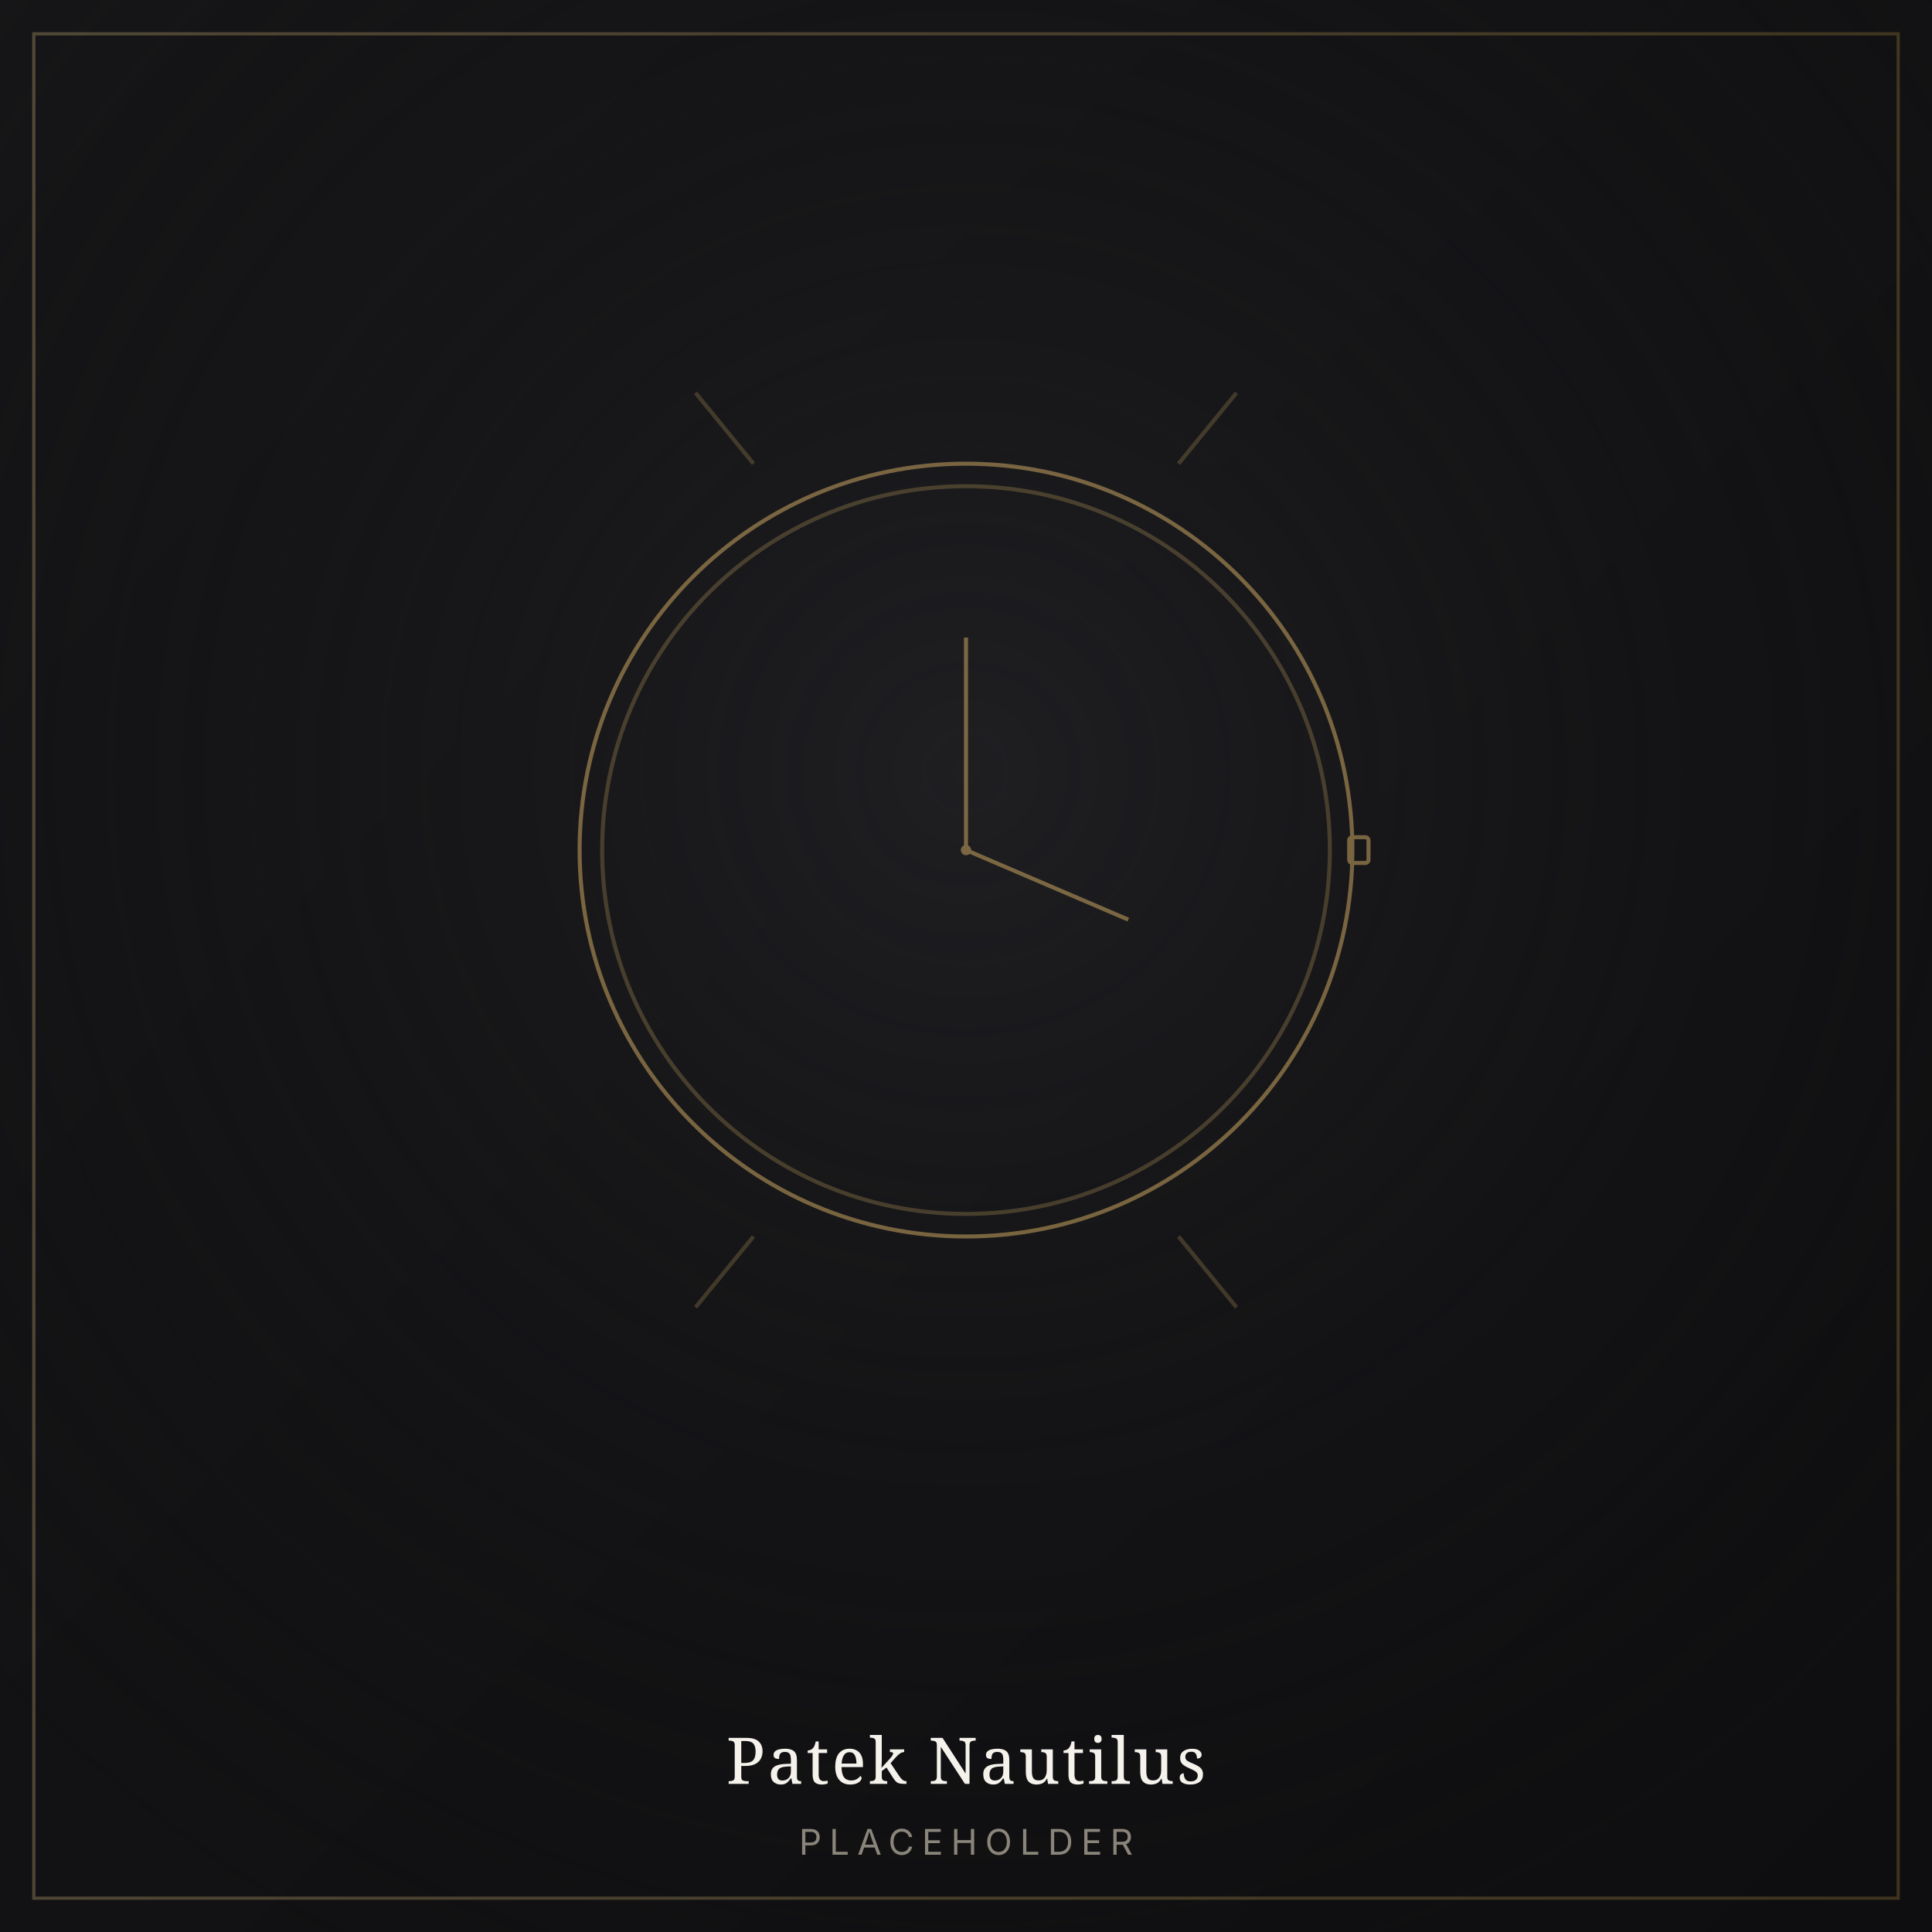
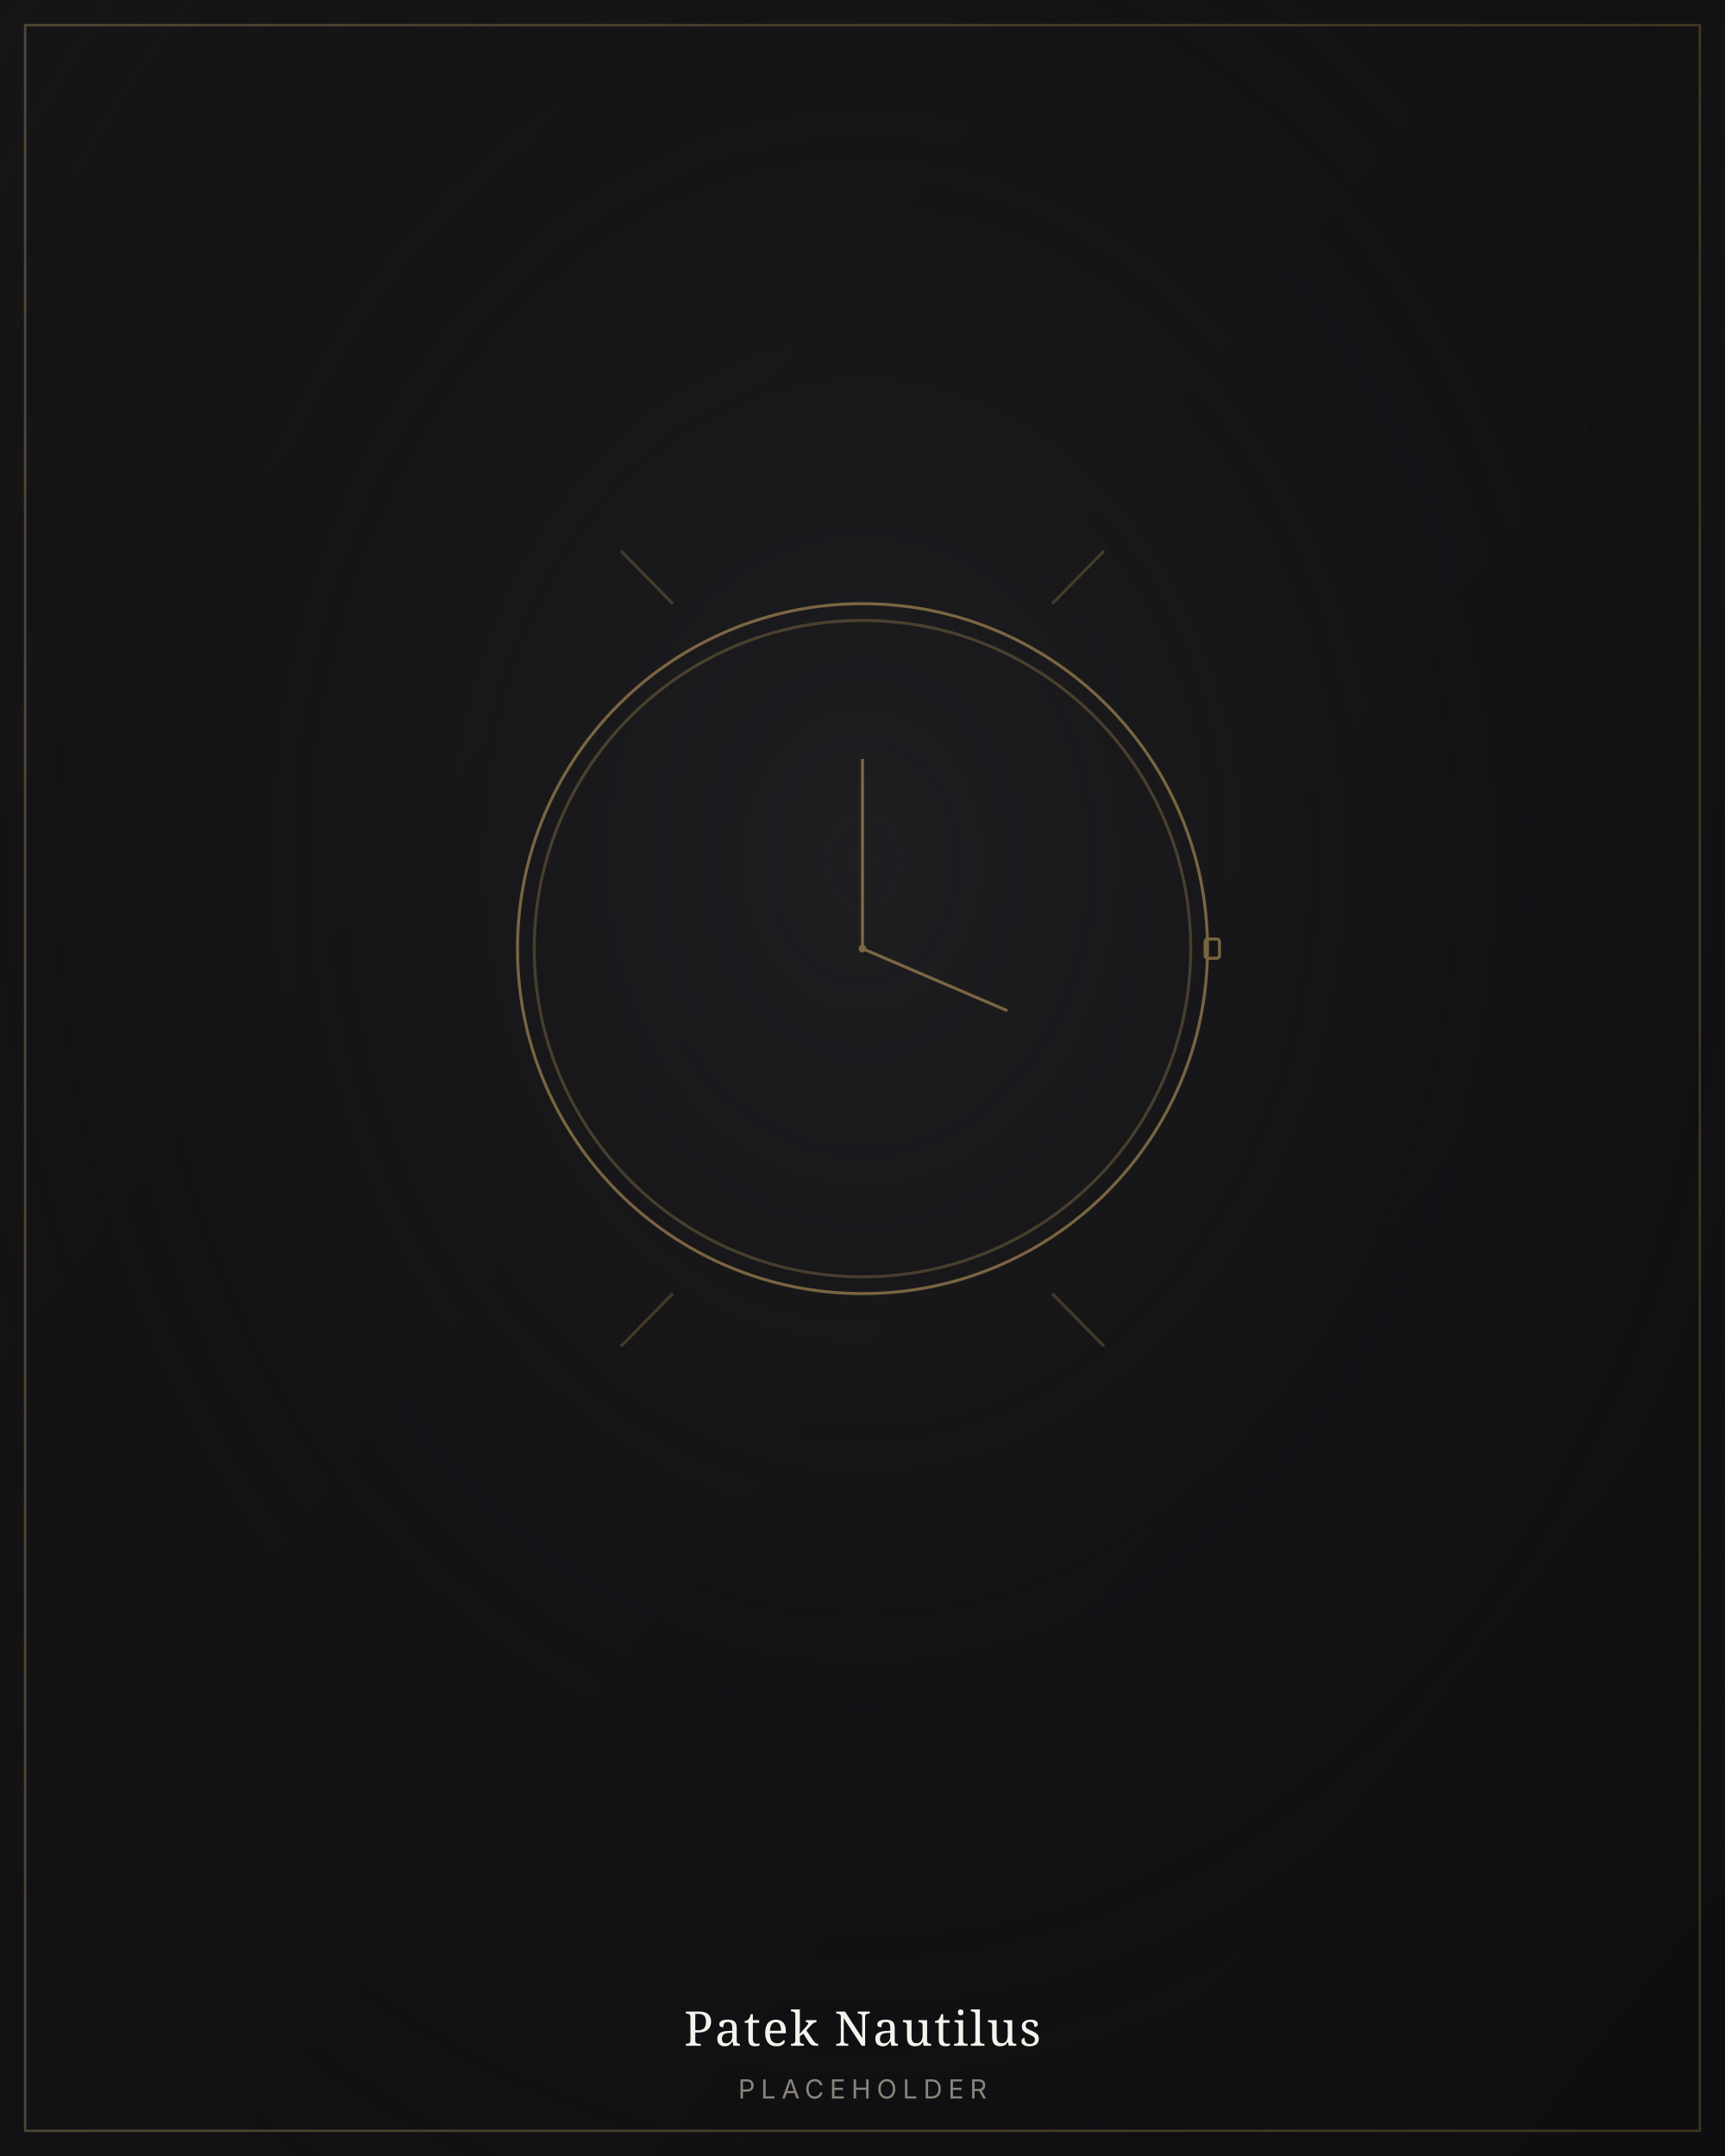
- <svg xmlns="http://www.w3.org/2000/svg" width="600" height="600" viewBox="0 0 600 600" role="img" aria-label="Patek Nautilus">
+ <svg xmlns="http://www.w3.org/2000/svg" width="720" height="900" viewBox="0 0 720 900" role="img" aria-label="Patek Nautilus">
  <defs>
    <linearGradient id="bg" x1="0" y1="0" x2="1" y2="1">
      <stop offset="0" stop-color="#161618" />
      <stop offset="1" stop-color="#0E0E10" />
    </linearGradient>
    <linearGradient id="gold" x1="0" y1="0" x2="1" y2="0">
      <stop offset="0" stop-color="#E8C887" />
      <stop offset="1" stop-color="#B8923F" />
    </linearGradient>
    <radialGradient id="glow" cx="0.5" cy="0.4" r="0.7">
      <stop offset="0" stop-color="#1F1F22" />
      <stop offset="1" stop-color="#0E0E10" stop-opacity="0" />
    </radialGradient>
  </defs>
-   <rect width="600" height="600" fill="url(#bg)" />
-   <rect width="600" height="600" fill="url(#glow)" />
-   <rect x="10.5" y="10.5" width="579" height="579" fill="none" stroke="url(#gold)" stroke-opacity="0.28" />
+   <rect width="720" height="900" fill="url(#bg)" />
+   <rect width="720" height="900" fill="url(#glow)" />
+   <rect x="10.5" y="10.5" width="699" height="879" fill="none" stroke="url(#gold)" stroke-opacity="0.28" />
  <g stroke="#C9A45F" stroke-width="1.25" fill="none" opacity="0.55">
-     <circle cx="300" cy="264" r="120" />
-     <circle cx="300" cy="264" r="113" stroke-opacity="0.5" />
-     <line x1="300" y1="264" x2="300" y2="198" />
-     <line x1="300" y1="264" x2="350.4" y2="285.6" />
-     <circle cx="300" cy="264" r="1.6" fill="#C9A45F" stroke="none" />
-     <rect x="419" y="260" width="6" height="8" rx="1" />
-     <path d="M 234 144 L 216 122                M 366 144 L 384 122                M 234 384 L 216 406                M 366 384 L 384 406" stroke-opacity="0.45" />
+     <circle cx="360" cy="396" r="144" />
+     <circle cx="360" cy="396" r="137" stroke-opacity="0.5" />
+     <line x1="360" y1="396" x2="360" y2="316.8" />
+     <line x1="360" y1="396" x2="420.48" y2="421.92" />
+     <circle cx="360" cy="396" r="1.6" fill="#C9A45F" stroke="none" />
+     <rect x="503" y="392" width="6" height="8" rx="1" />
+     <path d="M 280.8 252 L 259.2 230                M 439.2 252 L 460.8 230                M 280.8 540 L 259.2 562                M 439.2 540 L 460.8 562" stroke-opacity="0.45" />
  </g>
-   <text x="300" y="554" fill="#F5F2EC" font-family="Georgia, serif" font-size="20" text-anchor="middle" letter-spacing="0.04em">Patek Nautilus</text>
-   <text x="300" y="576" fill="#8A857B" font-family="Inter, sans-serif" font-size="11" text-anchor="middle" letter-spacing="0.22em">PLACEHOLDER</text>
+   <text x="360" y="854" fill="#F5F2EC" font-family="Georgia, serif" font-size="20" text-anchor="middle" letter-spacing="0.04em">Patek Nautilus</text>
+   <text x="360" y="876" fill="#8A857B" font-family="Inter, sans-serif" font-size="11" text-anchor="middle" letter-spacing="0.22em">PLACEHOLDER</text>
</svg>
